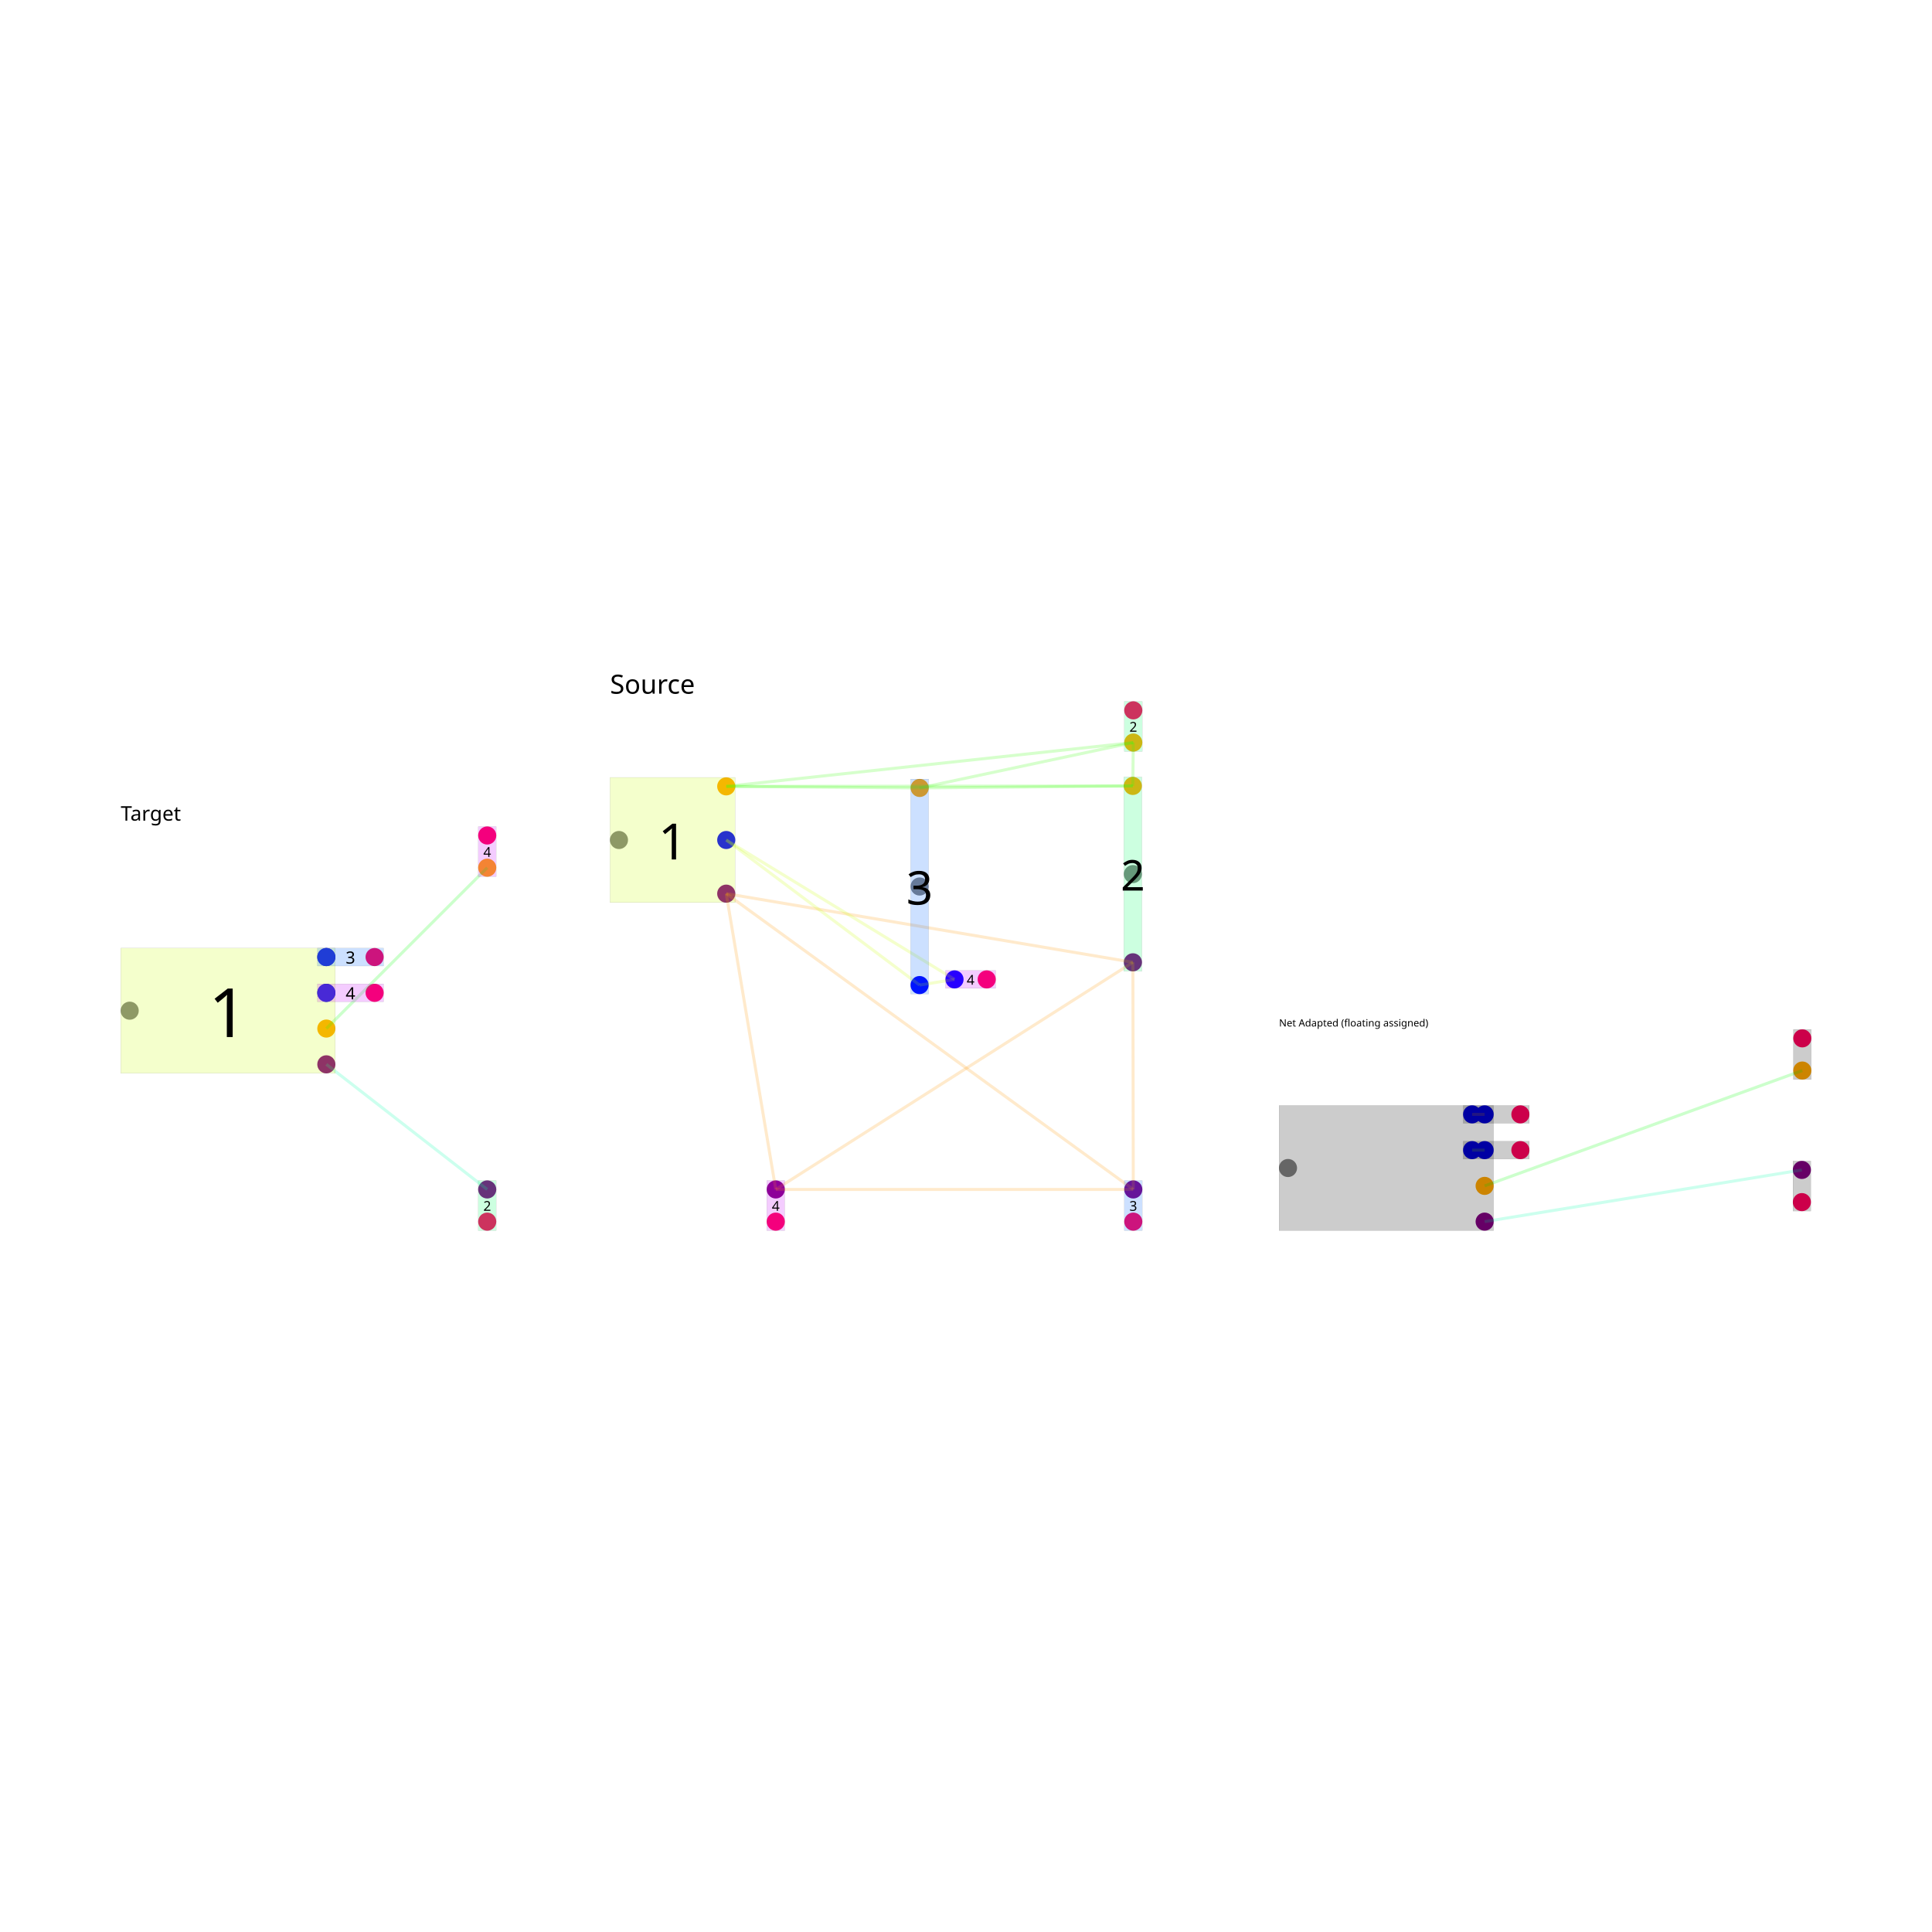
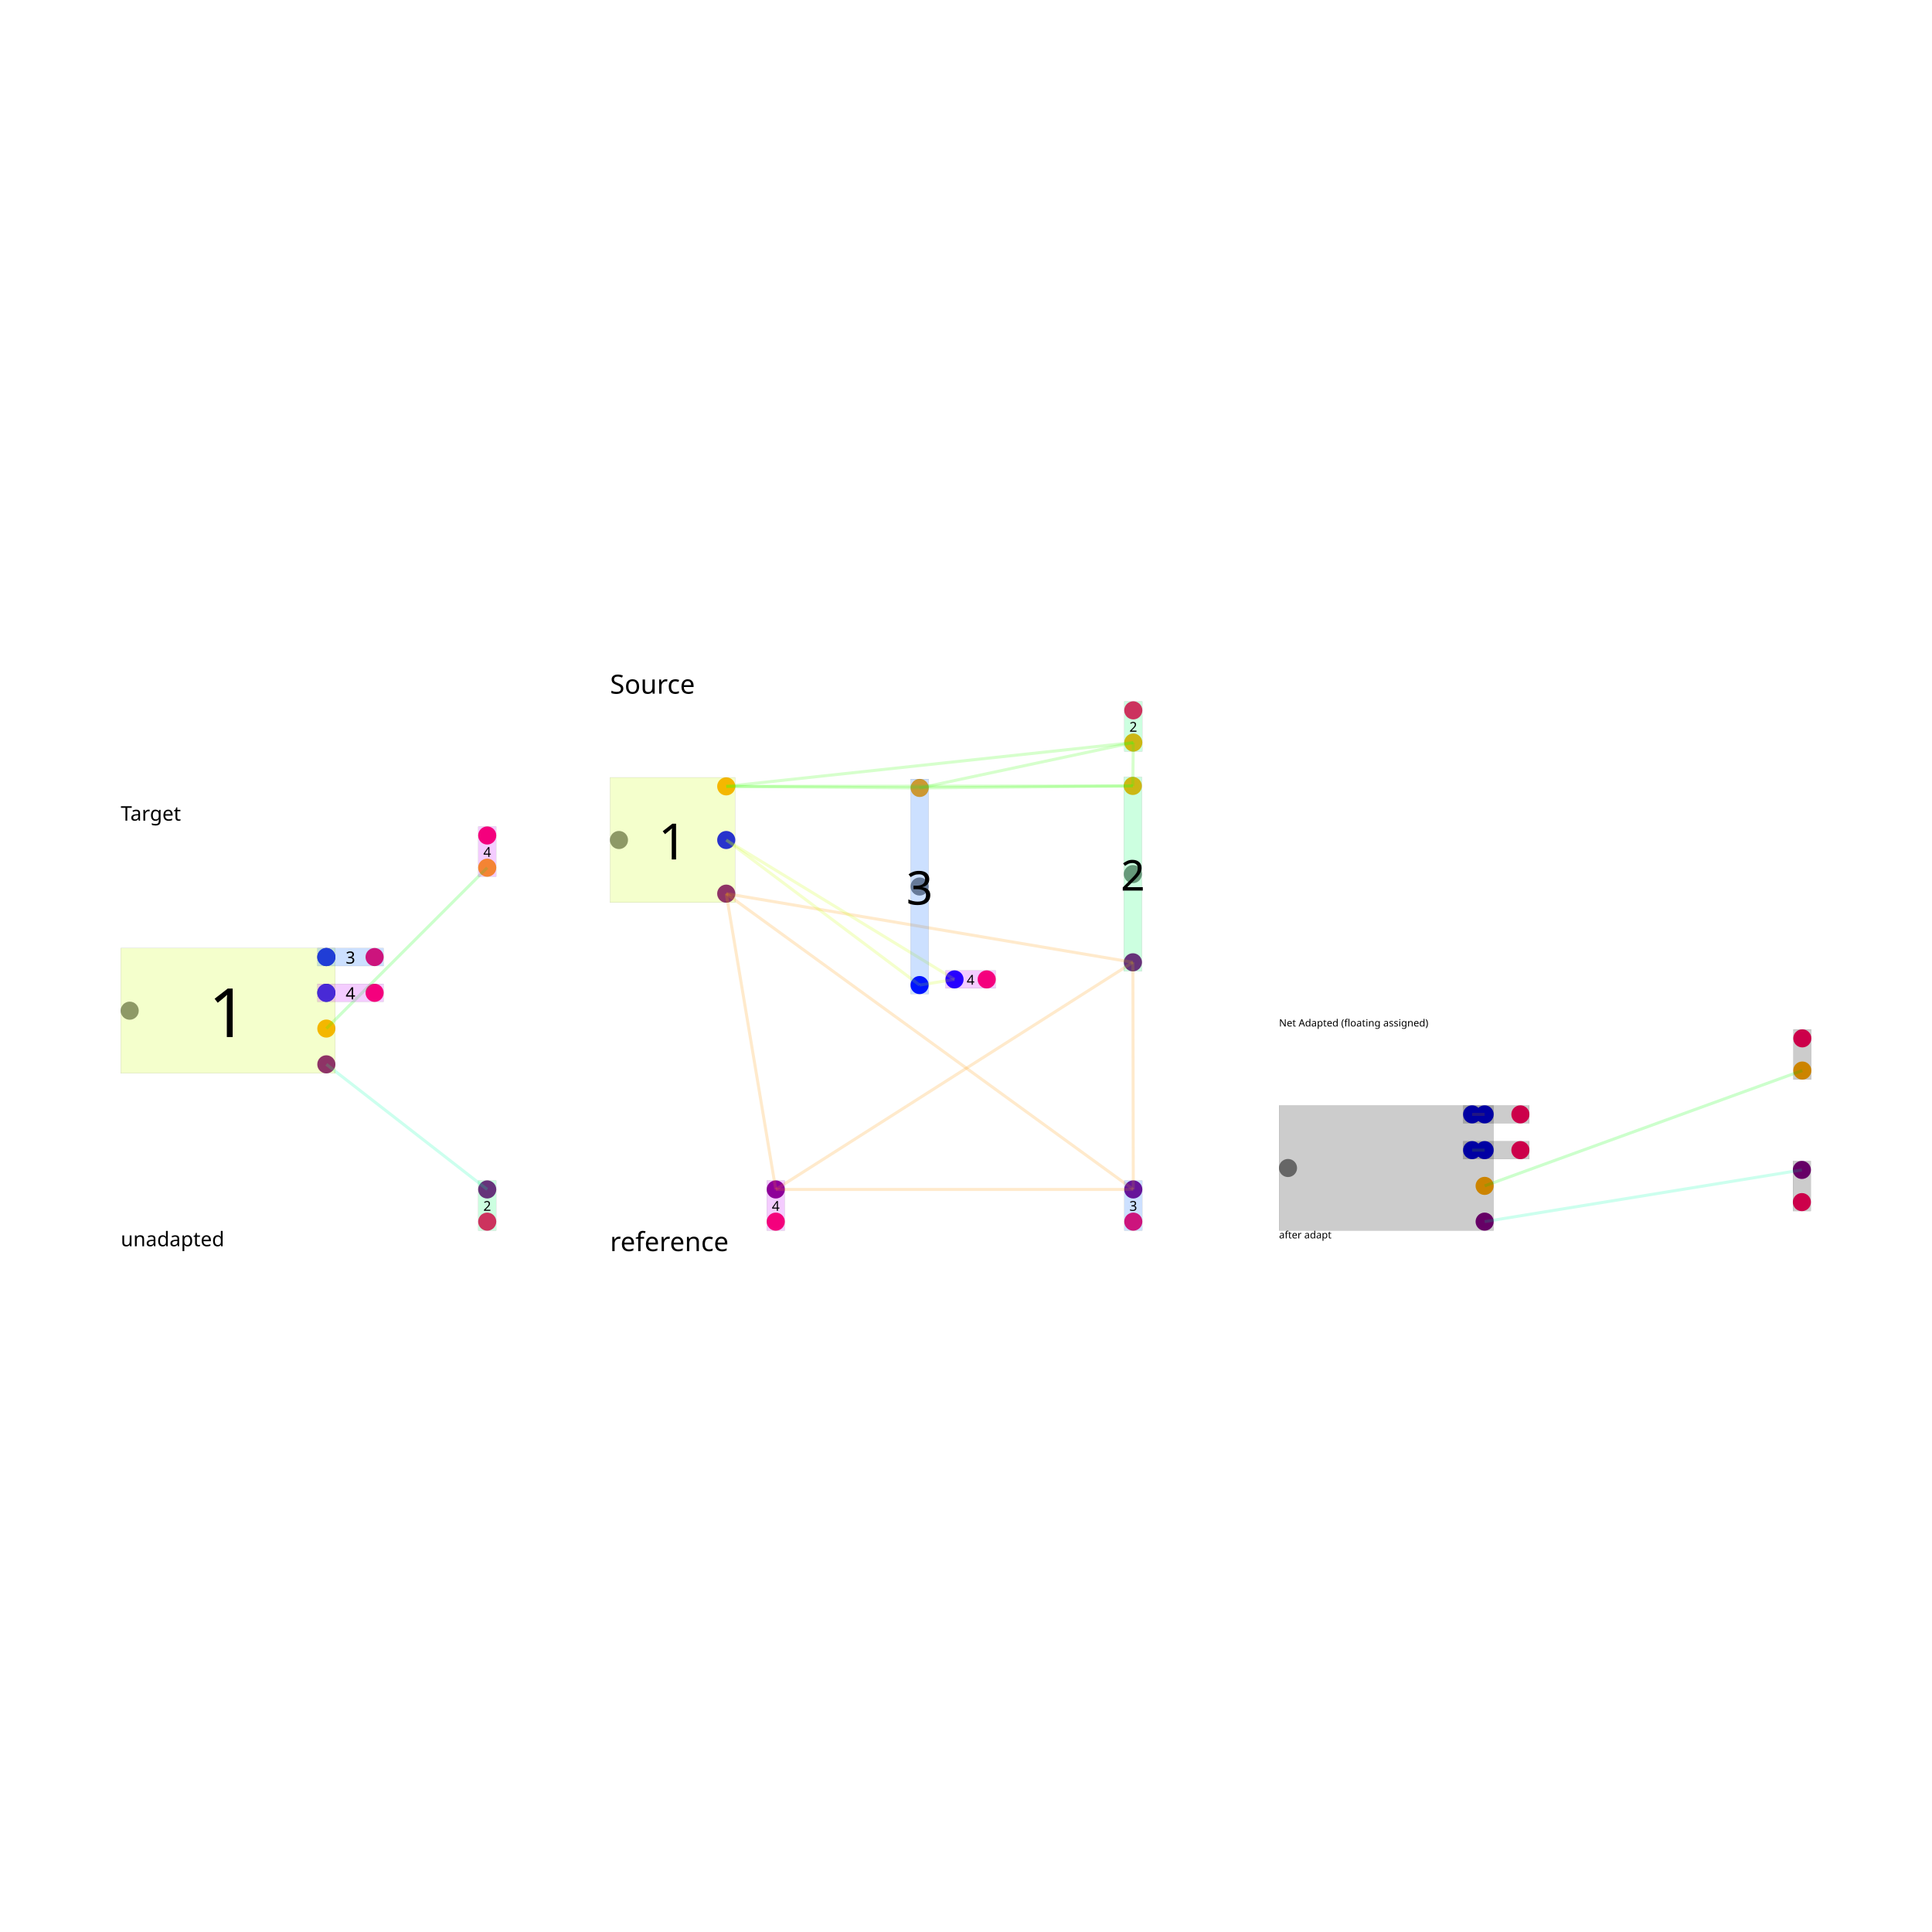
<svg xmlns="http://www.w3.org/2000/svg" width="640" height="640" viewBox="0 0 640 640">
  <rect width="100%" height="100%" fill="white" />
  <g>
    <circle data-type="point" data-label="schematic_component_0_center component_center center_schematic_component_0" data-x="0" data-y="0" cx="42.961" cy="334.805" r="3" fill="gray" />
  </g>
  <g>
    <circle data-type="point" data-label="schematic_port_0 normal unnamedsubcircuit13_connectivity_net0" data-x="1.1" data-y="0.30000000000000004" cx="108.101" cy="317.039" r="3" fill="blue" />
  </g>
  <g>
    <circle data-type="point" data-label="schematic_port_1 normal unnamedsubcircuit13_connectivity_net1" data-x="1.1" data-y="0.09999999999999998" cx="108.101" cy="328.883" r="3" fill="blue" />
  </g>
  <g>
    <circle data-type="point" data-label="schematic_port_2 vcc unnamedsubcircuit13_connectivity_net2" data-x="1.1" data-y="-0.10000000000000003" cx="108.101" cy="340.726" r="3" fill="orange" />
  </g>
  <g>
    <circle data-type="point" data-label="schematic_port_3 gnd unnamedsubcircuit13_connectivity_net3" data-x="1.1" data-y="-0.30000000000000004" cx="108.101" cy="352.57" r="3" fill="purple" />
  </g>
  <g>
    <circle data-type="point" data-label="schematic_net_label_0_pin gnd unnamedsubcircuit13_connectivity_net3" data-x="2" data-y="-1" cx="161.398" cy="394.023" r="3" fill="purple" />
  </g>
  <g>
    <circle data-type="point" data-label="schematic_net_label_0_center netlabel_center schematic_net_label_0_center" data-x="2" data-y="-1.18" cx="161.398" cy="404.683" r="3" fill="hsl(338.4, 100%, 50%, 1)" />
  </g>
  <g>
    <circle data-type="point" data-label="schematic_net_label_1_pin vcc unnamedsubcircuit13_connectivity_net2" data-x="2" data-y="0.8" cx="161.398" cy="287.43" r="3" fill="orange" />
  </g>
  <g>
    <circle data-type="point" data-label="schematic_net_label_1_center netlabel_center schematic_net_label_1_center" data-x="2" data-y="0.98" cx="161.398" cy="276.77" r="3" fill="hsl(338.4, 100%, 50%, 1)" />
  </g>
  <g>
    <circle data-type="point" data-label="schematic_net_label_2_pin normal unnamedsubcircuit13_connectivity_net0" data-x="1.1" data-y="0.30000000000000004" cx="108.101" cy="317.039" r="3" fill="blue" />
  </g>
  <g>
    <circle data-type="point" data-label="schematic_net_label_2_center netlabel_center schematic_net_label_2_center" data-x="1.37" data-y="0.30000000000000004" cx="124.09" cy="317.039" r="3" fill="hsl(338.4, 100%, 50%, 1)" />
  </g>
  <g>
    <circle data-type="point" data-label="schematic_net_label_3_pin normal unnamedsubcircuit13_connectivity_net1" data-x="1.1" data-y="0.09999999999999998" cx="108.101" cy="328.883" r="3" fill="blue" />
  </g>
  <g>
    <circle data-type="point" data-label="schematic_net_label_3_center netlabel_center schematic_net_label_3_center" data-x="1.37" data-y="0.09999999999999998" cx="124.09" cy="328.883" r="3" fill="hsl(338.4, 100%, 50%, 1)" />
  </g>
  <g>
    <circle data-type="point" data-label="schematic_component_0_center component_center center_schematic_component_0" data-x="2.736982540428231" data-y="0.9547950420240321" cx="205.041" cy="278.263" r="3" fill="gray" />
  </g>
  <g>
    <circle data-type="point" data-label="schematic_port_0 gnd unnamedsubcircuit496_connectivity_net3" data-x="3.336982540428231" data-y="0.654795042024032" cx="240.572" cy="296.029" r="3" fill="purple" />
  </g>
  <g>
    <circle data-type="point" data-label="schematic_port_1 normal unnamedsubcircuit496_connectivity_net1" data-x="3.336982540428231" data-y="0.9547950420240321" cx="240.572" cy="278.263" r="3" fill="blue" />
  </g>
  <g>
    <circle data-type="point" data-label="schematic_port_2 vcc unnamedsubcircuit496_connectivity_net2" data-x="3.336982540428231" data-y="1.2547950420240321" cx="240.572" cy="260.498" r="3" fill="orange" />
  </g>
  <g>
    <circle data-type="point" data-label="schematic_component_1_center component_center center_schematic_component_1" data-x="5.6116183458540805" data-y="0.7639923882821401" cx="375.273" cy="289.562" r="3" fill="gray" />
  </g>
  <g>
    <circle data-type="point" data-label="schematic_port_3 vcc unnamedsubcircuit496_connectivity_net2" data-x="5.61134499585408" data-y="1.25725668828214" cx="375.257" cy="260.352" r="3" fill="orange" />
  </g>
  <g>
    <circle data-type="point" data-label="schematic_port_4 gnd unnamedsubcircuit496_connectivity_net3" data-x="5.611891695854081" data-y="0.2707280882821401" cx="375.289" cy="318.773" r="3" fill="purple" />
  </g>
  <g>
    <circle data-type="point" data-label="schematic_component_2_center component_center center_schematic_component_2" data-x="4.418793728406097" data-y="0.6946845352018942" cx="304.635" cy="293.666" r="3" fill="gray" />
  </g>
  <g>
    <circle data-type="point" data-label="schematic_port_5 normal unnamedsubcircuit496_connectivity_net1" data-x="4.418520478406098" data-y="0.14339383520189397" cx="304.619" cy="326.313" r="3" fill="blue" />
  </g>
  <g>
    <circle data-type="point" data-label="schematic_port_6 vcc unnamedsubcircuit496_connectivity_net2" data-x="4.4190669784060965" data-y="1.2459752352018945" cx="304.652" cy="261.02" r="3" fill="orange" />
  </g>
  <g>
    <circle data-type="point" data-label="schematic_net_label_0_pin vcc unnamedsubcircuit496_connectivity_net2" data-x="5.614024435947429" data-y="1.5000000000000002" cx="375.415" cy="245.977" r="3" fill="orange" />
  </g>
  <g>
    <circle data-type="point" data-label="schematic_net_label_0_center netlabel_center schematic_net_label_0_center" data-x="5.614024435947429" data-y="1.6800000000000002" cx="375.415" cy="235.317" r="3" fill="hsl(338.4, 100%, 50%, 1)" />
  </g>
  <g>
    <circle data-type="point" data-label="schematic_net_label_1_pin normal unnamedsubcircuit496_connectivity_net1" data-x="4.614024435947429" data-y="0.17500000000000027" cx="316.197" cy="324.441" r="3" fill="blue" />
  </g>
  <g>
    <circle data-type="point" data-label="schematic_net_label_1_center netlabel_center schematic_net_label_1_center" data-x="4.7940244359474296" data-y="0.17500000000000027" cx="326.856" cy="324.441" r="3" fill="hsl(338.4, 100%, 50%, 1)" />
  </g>
  <g>
    <circle data-type="point" data-label="schematic_net_label_2_pin gnd unnamedsubcircuit496_connectivity_net3" data-x="5.614024435947429" data-y="-0.9999999999999998" cx="375.415" cy="394.023" r="3" fill="purple" />
  </g>
  <g>
    <circle data-type="point" data-label="schematic_net_label_2_center netlabel_center schematic_net_label_2_center" data-x="5.614024435947429" data-y="-1.18" cx="375.415" cy="404.683" r="3" fill="hsl(338.4, 100%, 50%, 1)" />
  </g>
  <g>
    <circle data-type="point" data-label="schematic_net_label_3_pin gnd unnamedsubcircuit496_connectivity_net3" data-x="3.614024435947429" data-y="-0.9999999999999998" cx="256.978" cy="394.023" r="3" fill="purple" />
  </g>
  <g>
    <circle data-type="point" data-label="schematic_net_label_3_center netlabel_center schematic_net_label_3_center" data-x="3.614024435947429" data-y="-1.18" cx="256.978" cy="404.683" r="3" fill="hsl(338.4, 100%, 50%, 1)" />
  </g>
  <g>
    <circle data-type="point" data-label="schematic_component_0_center component_center center_schematic_component_0" data-x="6.479455641222213" data-y="-0.8799999999999998" cx="426.665" cy="386.917" r="3" fill="gray" />
  </g>
  <g>
    <circle data-type="point" data-label="schematic_port_0 normal unnamedsubcircuit13_connectivity_net0" data-x="7.5794556412222125" data-y="-0.5799999999999996" cx="491.805" cy="369.151" r="3" fill="blue" />
  </g>
  <g>
    <circle data-type="point" data-label="schematic_port_1 normal unnamedsubcircuit13_connectivity_net1" data-x="7.5794556412222125" data-y="-0.7799999999999998" cx="491.805" cy="380.995" r="3" fill="blue" />
  </g>
  <g>
    <circle data-type="point" data-label="schematic_port_2 vcc unnamedsubcircuit13_connectivity_net2" data-x="7.5794556412222125" data-y="-0.9799999999999998" cx="491.805" cy="392.839" r="3" fill="orange" />
  </g>
  <g>
    <circle data-type="point" data-label="schematic_port_3 gnd unnamedsubcircuit13_connectivity_net3" data-x="7.5794556412222125" data-y="-1.1799999999999997" cx="491.805" cy="404.683" r="3" fill="purple" />
  </g>
  <g>
    <circle data-type="point" data-label="schematic_net_label_0_pin gnd unnamedsubcircuit13_connectivity_net3" data-x="9.354091446648063" data-y="-0.8908026537418918" cx="596.897" cy="387.557" r="3" fill="purple" />
  </g>
  <g>
    <circle data-type="point" data-label="schematic_net_label_0_center netlabel_center schematic_net_label_0_center" data-x="9.354091446648063" data-y="-1.0708026537418918" cx="596.897" cy="398.216" r="3" fill="hsl(338.4, 100%, 50%, 1)" />
  </g>
  <g>
    <circle data-type="point" data-label="schematic_net_label_1_pin vcc unnamedsubcircuit13_connectivity_net2" data-x="9.356497536741411" data-y="-0.33479504202403165" cx="597.039" cy="354.631" r="3" fill="orange" />
  </g>
  <g>
    <circle data-type="point" data-label="schematic_net_label_1_center netlabel_center schematic_net_label_1_center" data-x="9.356497536741411" data-y="-0.15479504202403171" cx="597.039" cy="343.971" r="3" fill="hsl(338.4, 100%, 50%, 1)" />
  </g>
  <g>
    <circle data-type="point" data-label="schematic_net_label_2_pin normal unnamedsubcircuit13_connectivity_net0" data-x="7.509455641222212" data-y="-0.5799999999999996" cx="487.66" cy="369.151" r="3" fill="blue" />
  </g>
  <g>
    <circle data-type="point" data-label="schematic_net_label_2_center netlabel_center schematic_net_label_2_center" data-x="7.779455641222213" data-y="-0.5799999999999996" cx="503.649" cy="369.151" r="3" fill="hsl(338.4, 100%, 50%, 1)" />
  </g>
  <g>
    <circle data-type="point" data-label="schematic_net_label_3_pin normal unnamedsubcircuit13_connectivity_net1" data-x="7.509455641222212" data-y="-0.7799999999999998" cx="487.66" cy="380.995" r="3" fill="blue" />
  </g>
  <g>
    <circle data-type="point" data-label="schematic_net_label_3_center netlabel_center schematic_net_label_3_center" data-x="7.779455641222213" data-y="-0.7799999999999998" cx="503.649" cy="380.995" r="3" fill="hsl(338.4, 100%, 50%, 1)" />
  </g>
  <g>
    <polyline data-points="1.1,0.30000000000000004 1.1,0.30000000000000004" data-type="line" data-label="" points="108.101,317.039 108.101,317.039" fill="none" stroke="hsl(40, 100%, 50%, 0.2)" stroke-width="1" />
  </g>
  <g>
    <polyline data-points="1.1,0.09999999999999998 1.1,0.09999999999999998" data-type="line" data-label="" points="108.101,328.883 108.101,328.883" fill="none" stroke="hsl(80, 100%, 50%, 0.2)" stroke-width="1" />
  </g>
  <g>
    <polyline data-points="1.1,-0.10000000000000003 2,0.8" data-type="line" data-label="" points="108.101,340.726 161.398,287.43" fill="none" stroke="hsl(120, 100%, 50%, 0.2)" stroke-width="1" />
  </g>
  <g>
    <polyline data-points="1.1,-0.30000000000000004 2,-1" data-type="line" data-label="" points="108.101,352.57 161.398,394.023" fill="none" stroke="hsl(160, 100%, 50%, 0.2)" stroke-width="1" />
  </g>
  <g>
    <polyline data-points="3.336982540428231,0.654795042024032 3.614024435947429,-0.9999999999999998" data-type="line" data-label="" points="240.572,296.029 256.978,394.023" fill="none" stroke="hsl(36, 100%, 50%, 0.2)" stroke-width="1" />
  </g>
  <g>
    <polyline data-points="3.336982540428231,0.654795042024032 5.611891695854081,0.2707280882821401" data-type="line" data-label="" points="240.572,296.029 375.289,318.773" fill="none" stroke="hsl(36, 100%, 50%, 0.2)" stroke-width="1" />
  </g>
  <g>
    <polyline data-points="3.336982540428231,0.654795042024032 5.614024435947429,-0.9999999999999998" data-type="line" data-label="" points="240.572,296.029 375.415,394.023" fill="none" stroke="hsl(36, 100%, 50%, 0.2)" stroke-width="1" />
  </g>
  <g>
    <polyline data-points="5.611891695854081,0.2707280882821401 5.614024435947429,-0.9999999999999998" data-type="line" data-label="" points="375.289,318.773 375.415,394.023" fill="none" stroke="hsl(36, 100%, 50%, 0.2)" stroke-width="1" />
  </g>
  <g>
    <polyline data-points="5.611891695854081,0.2707280882821401 3.614024435947429,-0.9999999999999998" data-type="line" data-label="" points="375.289,318.773 256.978,394.023" fill="none" stroke="hsl(36, 100%, 50%, 0.2)" stroke-width="1" />
  </g>
  <g>
    <polyline data-points="5.614024435947429,-0.9999999999999998 3.614024435947429,-0.9999999999999998" data-type="line" data-label="" points="375.415,394.023 256.978,394.023" fill="none" stroke="hsl(36, 100%, 50%, 0.2)" stroke-width="1" />
  </g>
  <g>
    <polyline data-points="3.336982540428231,0.9547950420240321 4.418520478406098,0.14339383520189397" data-type="line" data-label="" points="240.572,278.263 304.619,326.313" fill="none" stroke="hsl(72, 100%, 50%, 0.2)" stroke-width="1" />
  </g>
  <g>
    <polyline data-points="3.336982540428231,0.9547950420240321 4.614024435947429,0.17500000000000027" data-type="line" data-label="" points="240.572,278.263 316.197,324.441" fill="none" stroke="hsl(72, 100%, 50%, 0.2)" stroke-width="1" />
  </g>
  <g>
    <polyline data-points="4.418520478406098,0.14339383520189397 4.614024435947429,0.17500000000000027" data-type="line" data-label="" points="304.619,326.313 316.197,324.441" fill="none" stroke="hsl(72, 100%, 50%, 0.2)" stroke-width="1" />
  </g>
  <g>
    <polyline data-points="3.336982540428231,1.2547950420240321 4.4190669784060965,1.2459752352018945" data-type="line" data-label="" points="240.572,260.498 304.652,261.02" fill="none" stroke="hsl(108, 100%, 50%, 0.2)" stroke-width="1" />
  </g>
  <g>
    <polyline data-points="3.336982540428231,1.2547950420240321 5.61134499585408,1.25725668828214" data-type="line" data-label="" points="240.572,260.498 375.257,260.352" fill="none" stroke="hsl(108, 100%, 50%, 0.2)" stroke-width="1" />
  </g>
  <g>
    <polyline data-points="3.336982540428231,1.2547950420240321 5.614024435947429,1.5000000000000002" data-type="line" data-label="" points="240.572,260.498 375.415,245.977" fill="none" stroke="hsl(108, 100%, 50%, 0.2)" stroke-width="1" />
  </g>
  <g>
    <polyline data-points="5.61134499585408,1.25725668828214 5.614024435947429,1.5000000000000002" data-type="line" data-label="" points="375.257,260.352 375.415,245.977" fill="none" stroke="hsl(108, 100%, 50%, 0.2)" stroke-width="1" />
  </g>
  <g>
    <polyline data-points="5.61134499585408,1.25725668828214 4.4190669784060965,1.2459752352018945" data-type="line" data-label="" points="375.257,260.352 304.652,261.02" fill="none" stroke="hsl(108, 100%, 50%, 0.2)" stroke-width="1" />
  </g>
  <g>
    <polyline data-points="4.4190669784060965,1.2459752352018945 5.614024435947429,1.5000000000000002" data-type="line" data-label="" points="304.652,261.02 375.415,245.977" fill="none" stroke="hsl(108, 100%, 50%, 0.2)" stroke-width="1" />
  </g>
  <g>
    <polyline data-points="7.5794556412222125,-0.5799999999999996 7.509455641222212,-0.5799999999999996" data-type="line" data-label="" points="491.805,369.151 487.66,369.151" fill="none" stroke="hsl(40, 100%, 50%, 0.2)" stroke-width="1" />
  </g>
  <g>
    <polyline data-points="7.5794556412222125,-0.7799999999999998 7.509455641222212,-0.7799999999999998" data-type="line" data-label="" points="491.805,380.995 487.66,380.995" fill="none" stroke="hsl(80, 100%, 50%, 0.2)" stroke-width="1" />
  </g>
  <g>
    <polyline data-points="7.5794556412222125,-0.9799999999999998 9.356497536741411,-0.33479504202403165" data-type="line" data-label="" points="491.805,392.839 597.039,354.631" fill="none" stroke="hsl(120, 100%, 50%, 0.2)" stroke-width="1" />
  </g>
  <g>
    <polyline data-points="7.5794556412222125,-1.1799999999999997 9.354091446648063,-0.8908026537418918" data-type="line" data-label="" points="491.805,404.683 596.897,387.557" fill="none" stroke="hsl(160, 100%, 50%, 0.2)" stroke-width="1" />
  </g>
  <g>
    <rect data-type="rect" data-label="schematic_component_0" data-x="0.55" data-y="0" x="40" y="314.078" width="71.062" height="41.453" fill="hsl(72, 100%, 50%, 0.2)" stroke="black" stroke-width="0.017" />
  </g>
  <g>
    <rect data-type="rect" data-label="schematic_net_label_0" data-x="2" data-y="-1.0899999999999999" x="158.437" y="391.062" width="5.922" height="16.581" fill="hsl(144, 100%, 50%, 0.2)" stroke="black" stroke-width="0.017" />
  </g>
  <g>
    <rect data-type="rect" data-label="schematic_net_label_1" data-x="2" data-y="0.89" x="158.437" y="273.81" width="5.922" height="16.581" fill="hsl(288, 100%, 50%, 0.2)" stroke="black" stroke-width="0.017" />
  </g>
  <g>
    <rect data-type="rect" data-label="schematic_net_label_2" data-x="1.235" data-y="0.30000000000000004" x="105.14" y="314.078" width="21.911" height="5.922" fill="hsl(216, 100%, 50%, 0.2)" stroke="black" stroke-width="0.017" />
  </g>
  <g>
    <rect data-type="rect" data-label="schematic_net_label_3" data-x="1.235" data-y="0.09999999999999998" x="105.14" y="325.922" width="21.911" height="5.922" fill="hsl(288, 100%, 50%, 0.2)" stroke="black" stroke-width="0.017" />
  </g>
  <g>
    <rect data-type="rect" data-label="schematic_component_0" data-x="3.036982540428231" data-y="0.9547950420240321" x="202.08" y="257.537" width="41.453" height="41.453" fill="hsl(72, 100%, 50%, 0.2)" stroke="black" stroke-width="0.017" />
  </g>
  <g>
    <rect data-type="rect" data-label="schematic_component_1" data-x="5.6116183458540805" data-y="0.7639923882821401" x="372.296" y="257.391" width="5.954" height="64.343" fill="hsl(144, 100%, 50%, 0.2)" stroke="black" stroke-width="0.017" />
  </g>
  <g>
    <rect data-type="rect" data-label="schematic_component_2" data-x="4.418793728406097" data-y="0.6946845352018942" x="301.658" y="258.059" width="5.954" height="71.215" fill="hsl(216, 100%, 50%, 0.2)" stroke="black" stroke-width="0.017" />
  </g>
  <g>
    <rect data-type="rect" data-label="schematic_net_label_0" data-x="5.614024435947429" data-y="1.5900000000000003" x="372.454" y="232.357" width="5.922" height="16.581" fill="hsl(144, 100%, 50%, 0.2)" stroke="black" stroke-width="0.017" />
  </g>
  <g>
    <rect data-type="rect" data-label="schematic_net_label_1" data-x="4.704024435947429" data-y="0.17500000000000027" x="313.236" y="321.48" width="16.581" height="5.922" fill="hsl(288, 100%, 50%, 0.2)" stroke="black" stroke-width="0.017" />
  </g>
  <g>
    <rect data-type="rect" data-label="schematic_net_label_2" data-x="5.614024435947429" data-y="-1.0899999999999996" x="372.454" y="391.062" width="5.922" height="16.581" fill="hsl(216, 100%, 50%, 0.2)" stroke="black" stroke-width="0.017" />
  </g>
  <g>
    <rect data-type="rect" data-label="schematic_net_label_3" data-x="3.614024435947429" data-y="-1.0899999999999996" x="254.017" y="391.062" width="5.922" height="16.581" fill="hsl(288, 100%, 50%, 0.2)" stroke="black" stroke-width="0.017" />
  </g>
  <g>
    <rect data-type="rect" data-label="schematic_component_0" data-x="7.029455641222213" data-y="-0.8799999999999997" x="423.704" y="366.19" width="71.062" height="41.453" fill="rgba(0, 0, 0, 0.2)" stroke="black" stroke-width="0.017" />
  </g>
  <g>
    <rect data-type="rect" data-label="schematic_net_label_0" data-x="9.354091446648063" data-y="-0.9808026537418918" x="593.936" y="384.596" width="5.922" height="16.581" fill="rgba(0, 0, 0, 0.2)" stroke="black" stroke-width="0.017" />
  </g>
  <g>
    <rect data-type="rect" data-label="schematic_net_label_1" data-x="9.356497536741411" data-y="-0.24479504202403168" x="594.078" y="341.01" width="5.922" height="16.581" fill="rgba(0, 0, 0, 0.2)" stroke="black" stroke-width="0.017" />
  </g>
  <g>
    <rect data-type="rect" data-label="schematic_net_label_2" data-x="7.644455641222212" data-y="-0.5799999999999996" x="484.699" y="366.19" width="21.911" height="5.922" fill="rgba(0, 0, 0, 0.2)" stroke="black" stroke-width="0.017" />
  </g>
  <g>
    <rect data-type="rect" data-label="schematic_net_label_3" data-x="7.644455641222212" data-y="-0.7799999999999998" x="484.699" y="378.034" width="21.911" height="5.922" fill="rgba(0, 0, 0, 0.2)" stroke="black" stroke-width="0.017" />
  </g>
  <text data-type="text" data-label="Target" data-x="-0.050000000000000044" data-y="1.03" x="40" y="273.81" fill="black" font-size="6.692" font-family="sans-serif" text-anchor="start" dominant-baseline="text-after-edge">Target</text>
+   <text data-type="text" data-label="unadapted" data-x="-0.050000000000000044" data-y="-1.2299999999999998" x="40" y="407.643" fill="black" font-size="6.692" font-family="sans-serif" text-anchor="start" dominant-baseline="text-before-edge">unadapted</text>
  <text data-type="text" data-label="1" data-x="0.55" data-y="0" x="75.531" y="334.805" fill="black" font-size="22.503" font-family="sans-serif" text-anchor="middle" dominant-baseline="central">1</text>
  <text data-type="text" data-label="2" data-x="2" data-y="-1.0899999999999999" x="161.398" y="399.353" fill="black" font-size="4.501" font-family="sans-serif" text-anchor="middle" dominant-baseline="central">2</text>
  <text data-type="text" data-label="4" data-x="2" data-y="0.89" x="161.398" y="282.1" fill="black" font-size="4.501" font-family="sans-serif" text-anchor="middle" dominant-baseline="central">4</text>
  <text data-type="text" data-label="3" data-x="1.235" data-y="0.30000000000000004" x="116.096" y="317.039" fill="black" font-size="5.567" font-family="sans-serif" text-anchor="middle" dominant-baseline="central">3</text>
  <text data-type="text" data-label="4" data-x="1.235" data-y="0.09999999999999998" x="116.096" y="328.883" fill="black" font-size="5.567" font-family="sans-serif" text-anchor="middle" dominant-baseline="central">4</text>
  <text data-type="text" data-label="Source" data-x="2.686982540428231" data-y="1.7300000000000002" x="202.08" y="232.357" fill="black" font-size="8.764" font-family="sans-serif" text-anchor="start" dominant-baseline="text-after-edge">Source</text>
+   <text data-type="text" data-label="reference" data-x="2.686982540428231" data-y="-1.2299999999999998" x="202.08" y="407.643" fill="black" font-size="8.764" font-family="sans-serif" text-anchor="start" dominant-baseline="text-before-edge">reference</text>
  <text data-type="text" data-label="1" data-x="3.036982540428231" data-y="0.9547950420240321" x="222.807" y="278.263" fill="black" font-size="16.581" font-family="sans-serif" text-anchor="middle" dominant-baseline="central">1</text>
  <text data-type="text" data-label="2" data-x="5.6116183458540805" data-y="0.7639923882821401" x="375.273" y="289.562" fill="black" font-size="14.059" font-family="sans-serif" text-anchor="middle" dominant-baseline="central">2</text>
  <text data-type="text" data-label="3" data-x="4.418793728406097" data-y="0.6946845352018942" x="304.635" y="293.666" fill="black" font-size="15.434" font-family="sans-serif" text-anchor="middle" dominant-baseline="central">3</text>
  <text data-type="text" data-label="2" data-x="5.614024435947429" data-y="1.5900000000000003" x="375.415" y="240.647" fill="black" font-size="4.501" font-family="sans-serif" text-anchor="middle" dominant-baseline="central">2</text>
  <text data-type="text" data-label="4" data-x="4.704024435947429" data-y="0.17500000000000027" x="321.526" y="324.441" fill="black" font-size="4.501" font-family="sans-serif" text-anchor="middle" dominant-baseline="central">4</text>
  <text data-type="text" data-label="3" data-x="5.614024435947429" data-y="-1.0899999999999996" x="375.415" y="399.353" fill="black" font-size="4.501" font-family="sans-serif" text-anchor="middle" dominant-baseline="central">3</text>
  <text data-type="text" data-label="4" data-x="3.614024435947429" data-y="-1.0899999999999996" x="256.978" y="399.353" fill="black" font-size="4.501" font-family="sans-serif" text-anchor="middle" dominant-baseline="central">4</text>
  <text data-type="text" data-label="Net Adapted (floating assigned)" data-x="6.429455641222212" data-y="-0.10479504202403167" x="423.704" y="341.01" fill="black" font-size="3.332" font-family="sans-serif" text-anchor="start" dominant-baseline="text-after-edge">Net Adapted (floating assigned)</text>
+   <text data-type="text" data-label="after adapt" data-x="6.429455641222212" data-y="-1.2299999999999998" x="423.704" y="407.643" fill="black" font-size="3.332" font-family="sans-serif" text-anchor="start" dominant-baseline="text-before-edge">after adapt</text>
  <g id="crosshair" style="display: none">
    <line id="crosshair-h" y1="0" y2="640" stroke="#666" stroke-width="0.5" />
    <line id="crosshair-v" x1="0" x2="640" stroke="#666" stroke-width="0.5" />
    <text id="coordinates" font-family="monospace" font-size="12" fill="#666" />
  </g>
</svg>
